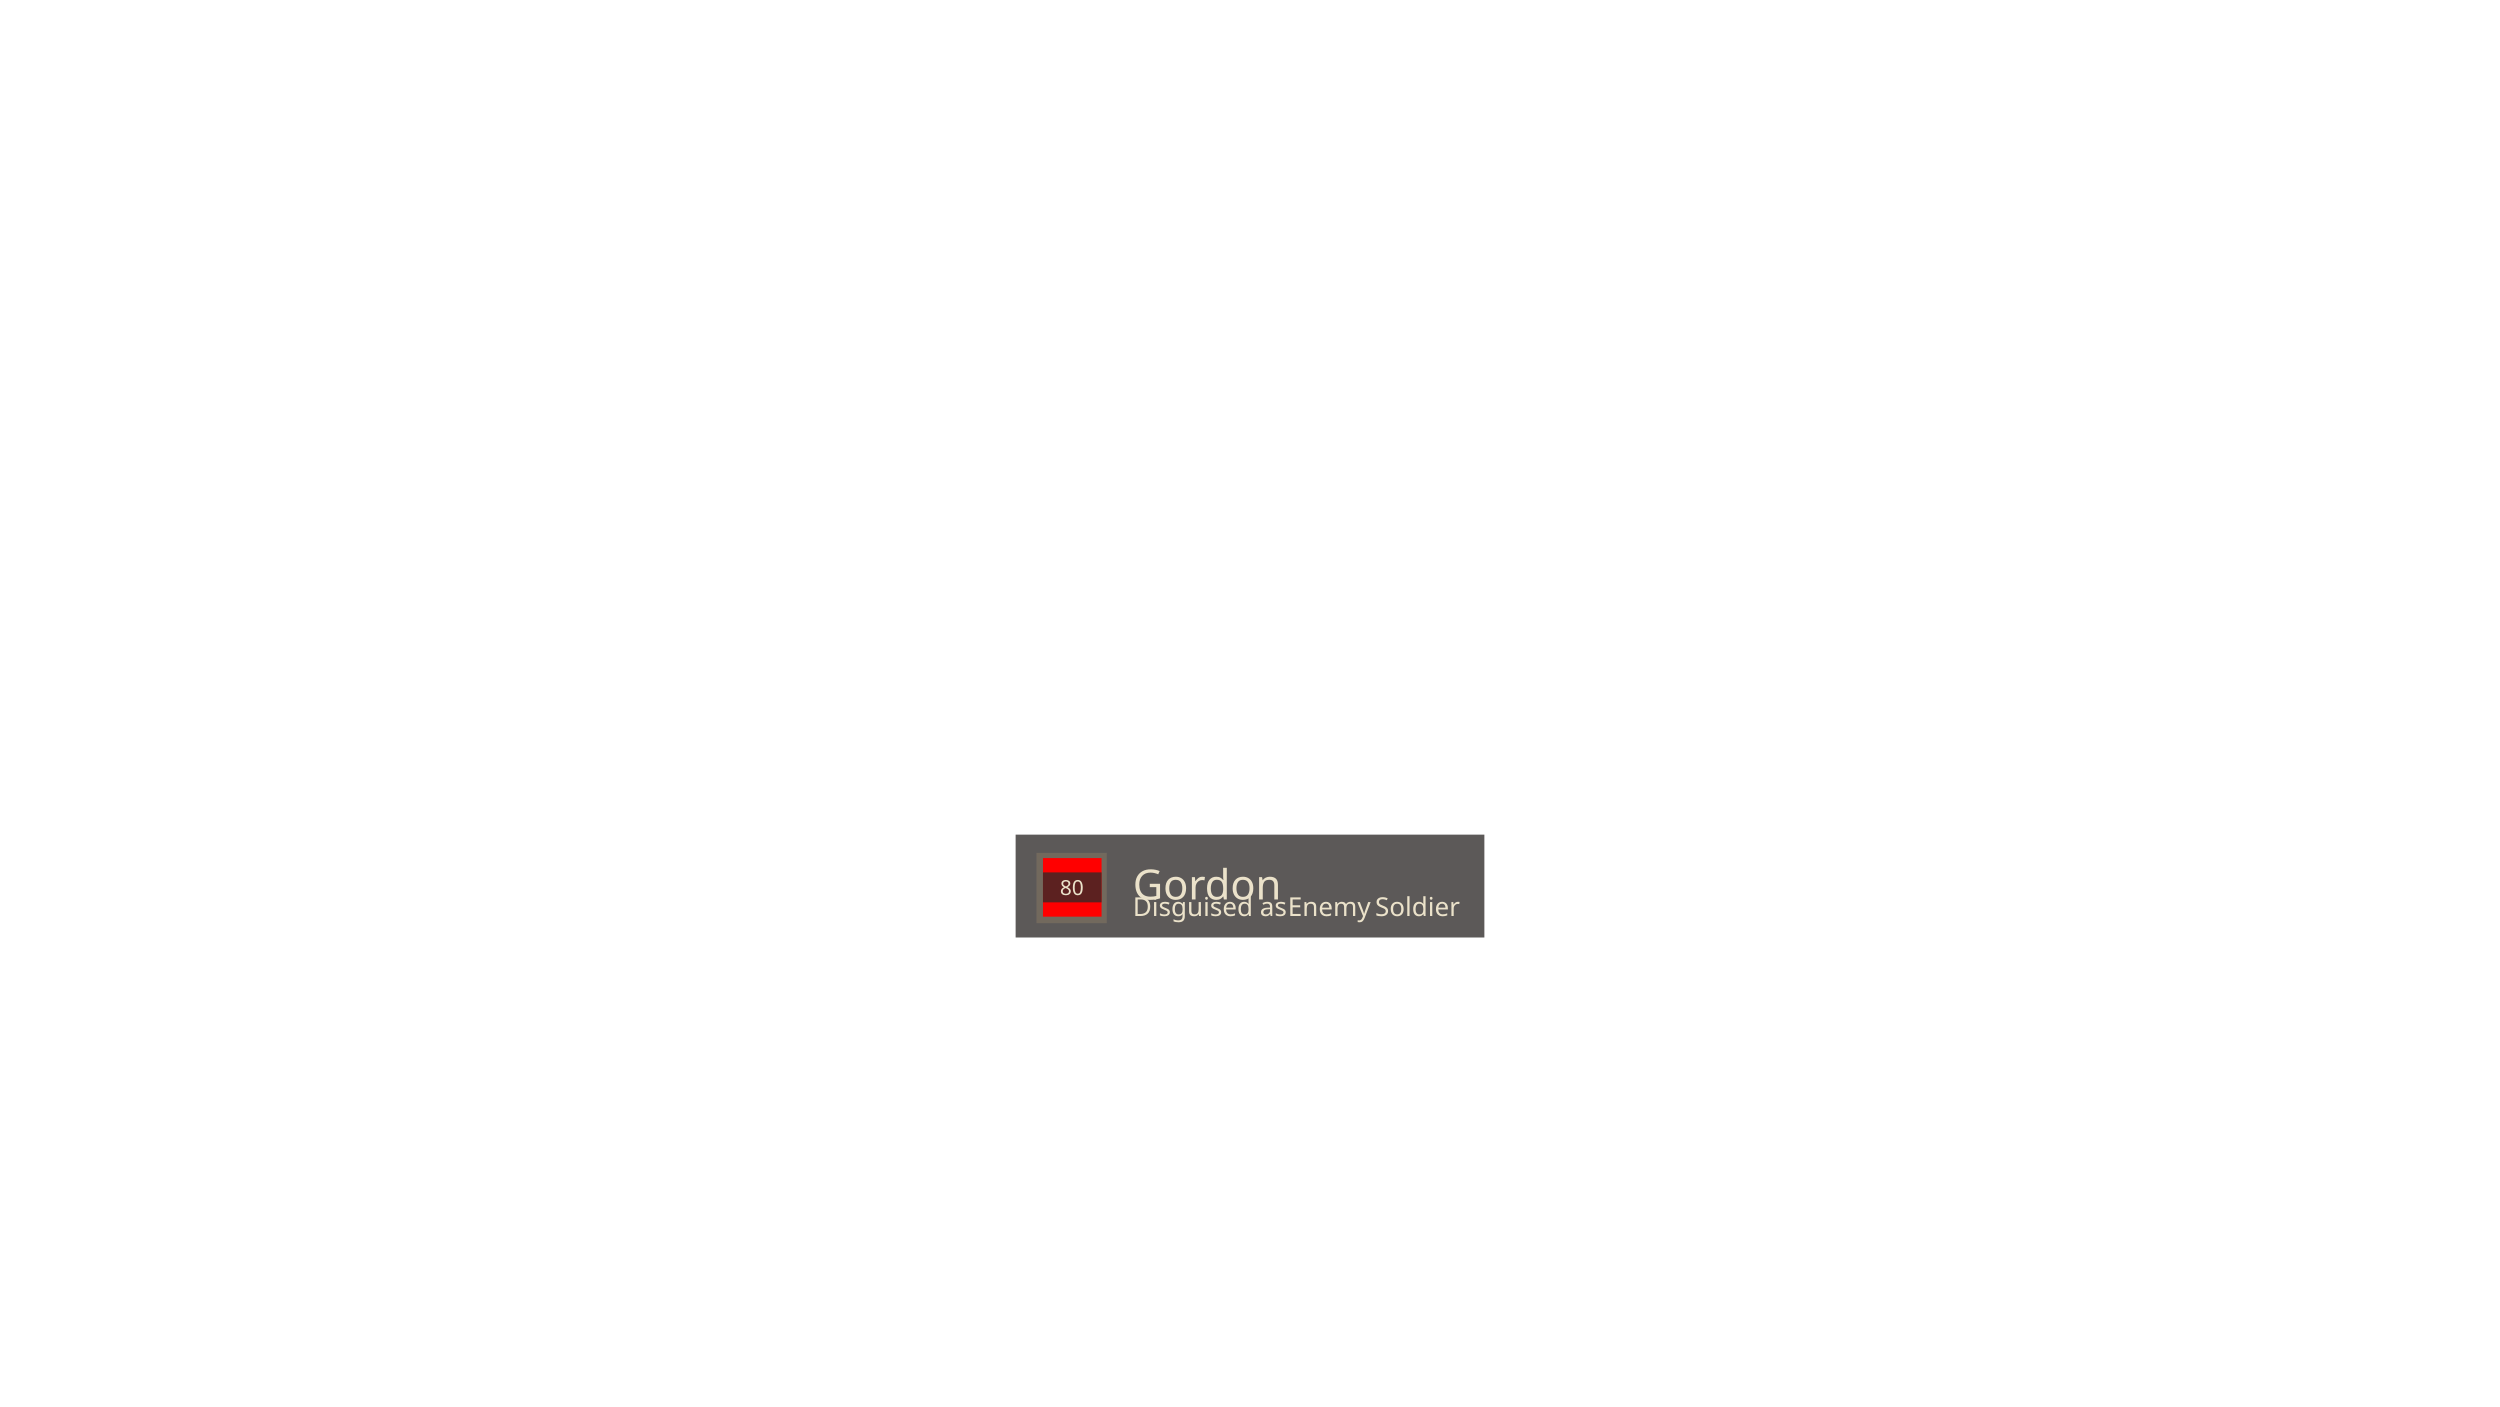
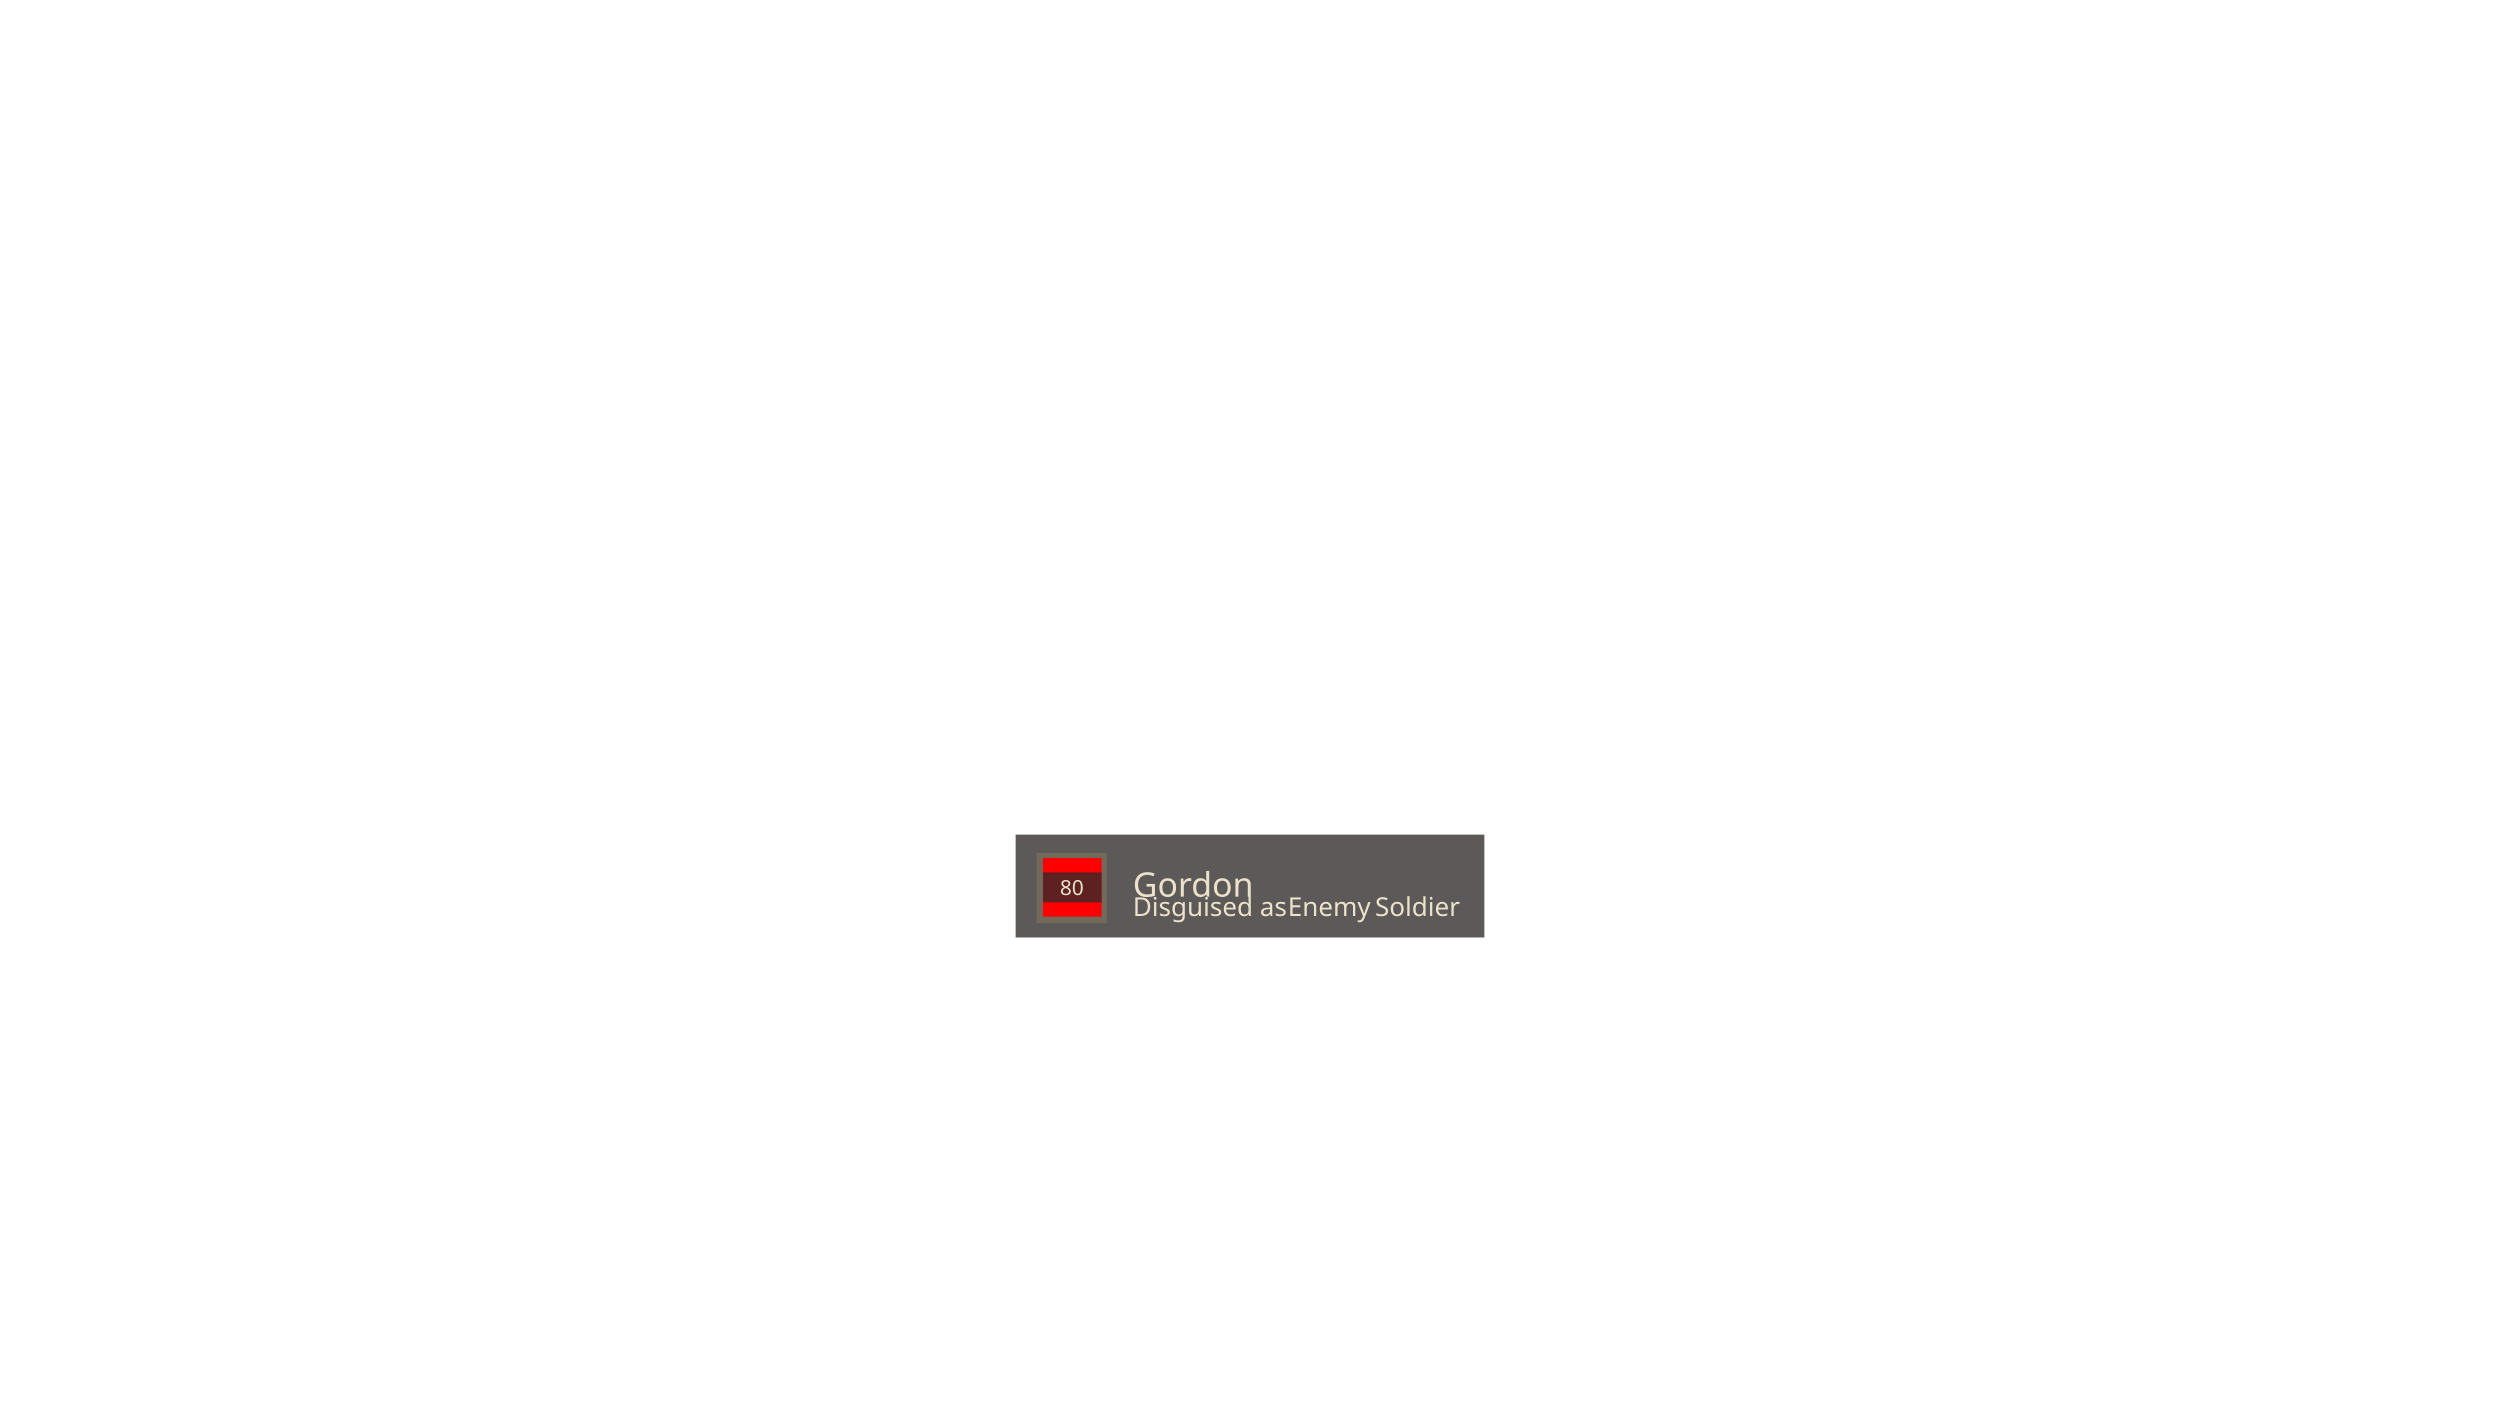
<svg xmlns="http://www.w3.org/2000/svg" width="1920" height="1080" viewBox="0 0 1920 1080" data-scale="1">
  <rect x="780" y="641" width="360" height="79" fill="#2e2b2a" fill-opacity="0.78" data-e="2" />
-   <text x="870" y="690.8" font-family="TF2 Secondary" font-size="32" font-weight="500" fill="#ebe2ca" xml:space="preserve" data-e="3">Gordon</text>
+   <text x="870" y="688.65" font-family="TF2 Secondary" font-size="26" font-weight="500" fill="#ebe2ca" xml:space="preserve" data-e="3">Gordon</text>
  <text x="870" y="703.5" font-family="TF2 Secondary" font-size="20" font-weight="500" fill="#ebe2ca" xml:space="preserve" data-e="5">Disguised as</text>
  <text x="989" y="703.5" font-family="TF2 Secondary" font-size="20" font-weight="500" fill="#ebe2ca" xml:space="preserve" data-e="6">Enemy</text>
  <text x="1056" y="703.5" font-family="TF2 Secondary" font-size="20" font-weight="500" fill="#ebe2ca" xml:space="preserve" data-e="7">Soldier</text>
  <rect x="796" y="655" width="54" height="54" fill="#756b5e" fill-opacity="0.9" data-e="8" />
  <rect x="801" y="659" width="45" height="45" fill="#ff0000" data-e="9" />
  <rect x="801" y="670" width="45" height="23" fill="#2e2b2a" fill-opacity="0.78" data-e="10" />
  <text x="814" y="687.4" font-family="TF2 Secondary" font-size="16" font-weight="500" fill="#ebe2ca" xml:space="preserve" data-e="11">80</text>
</svg>
